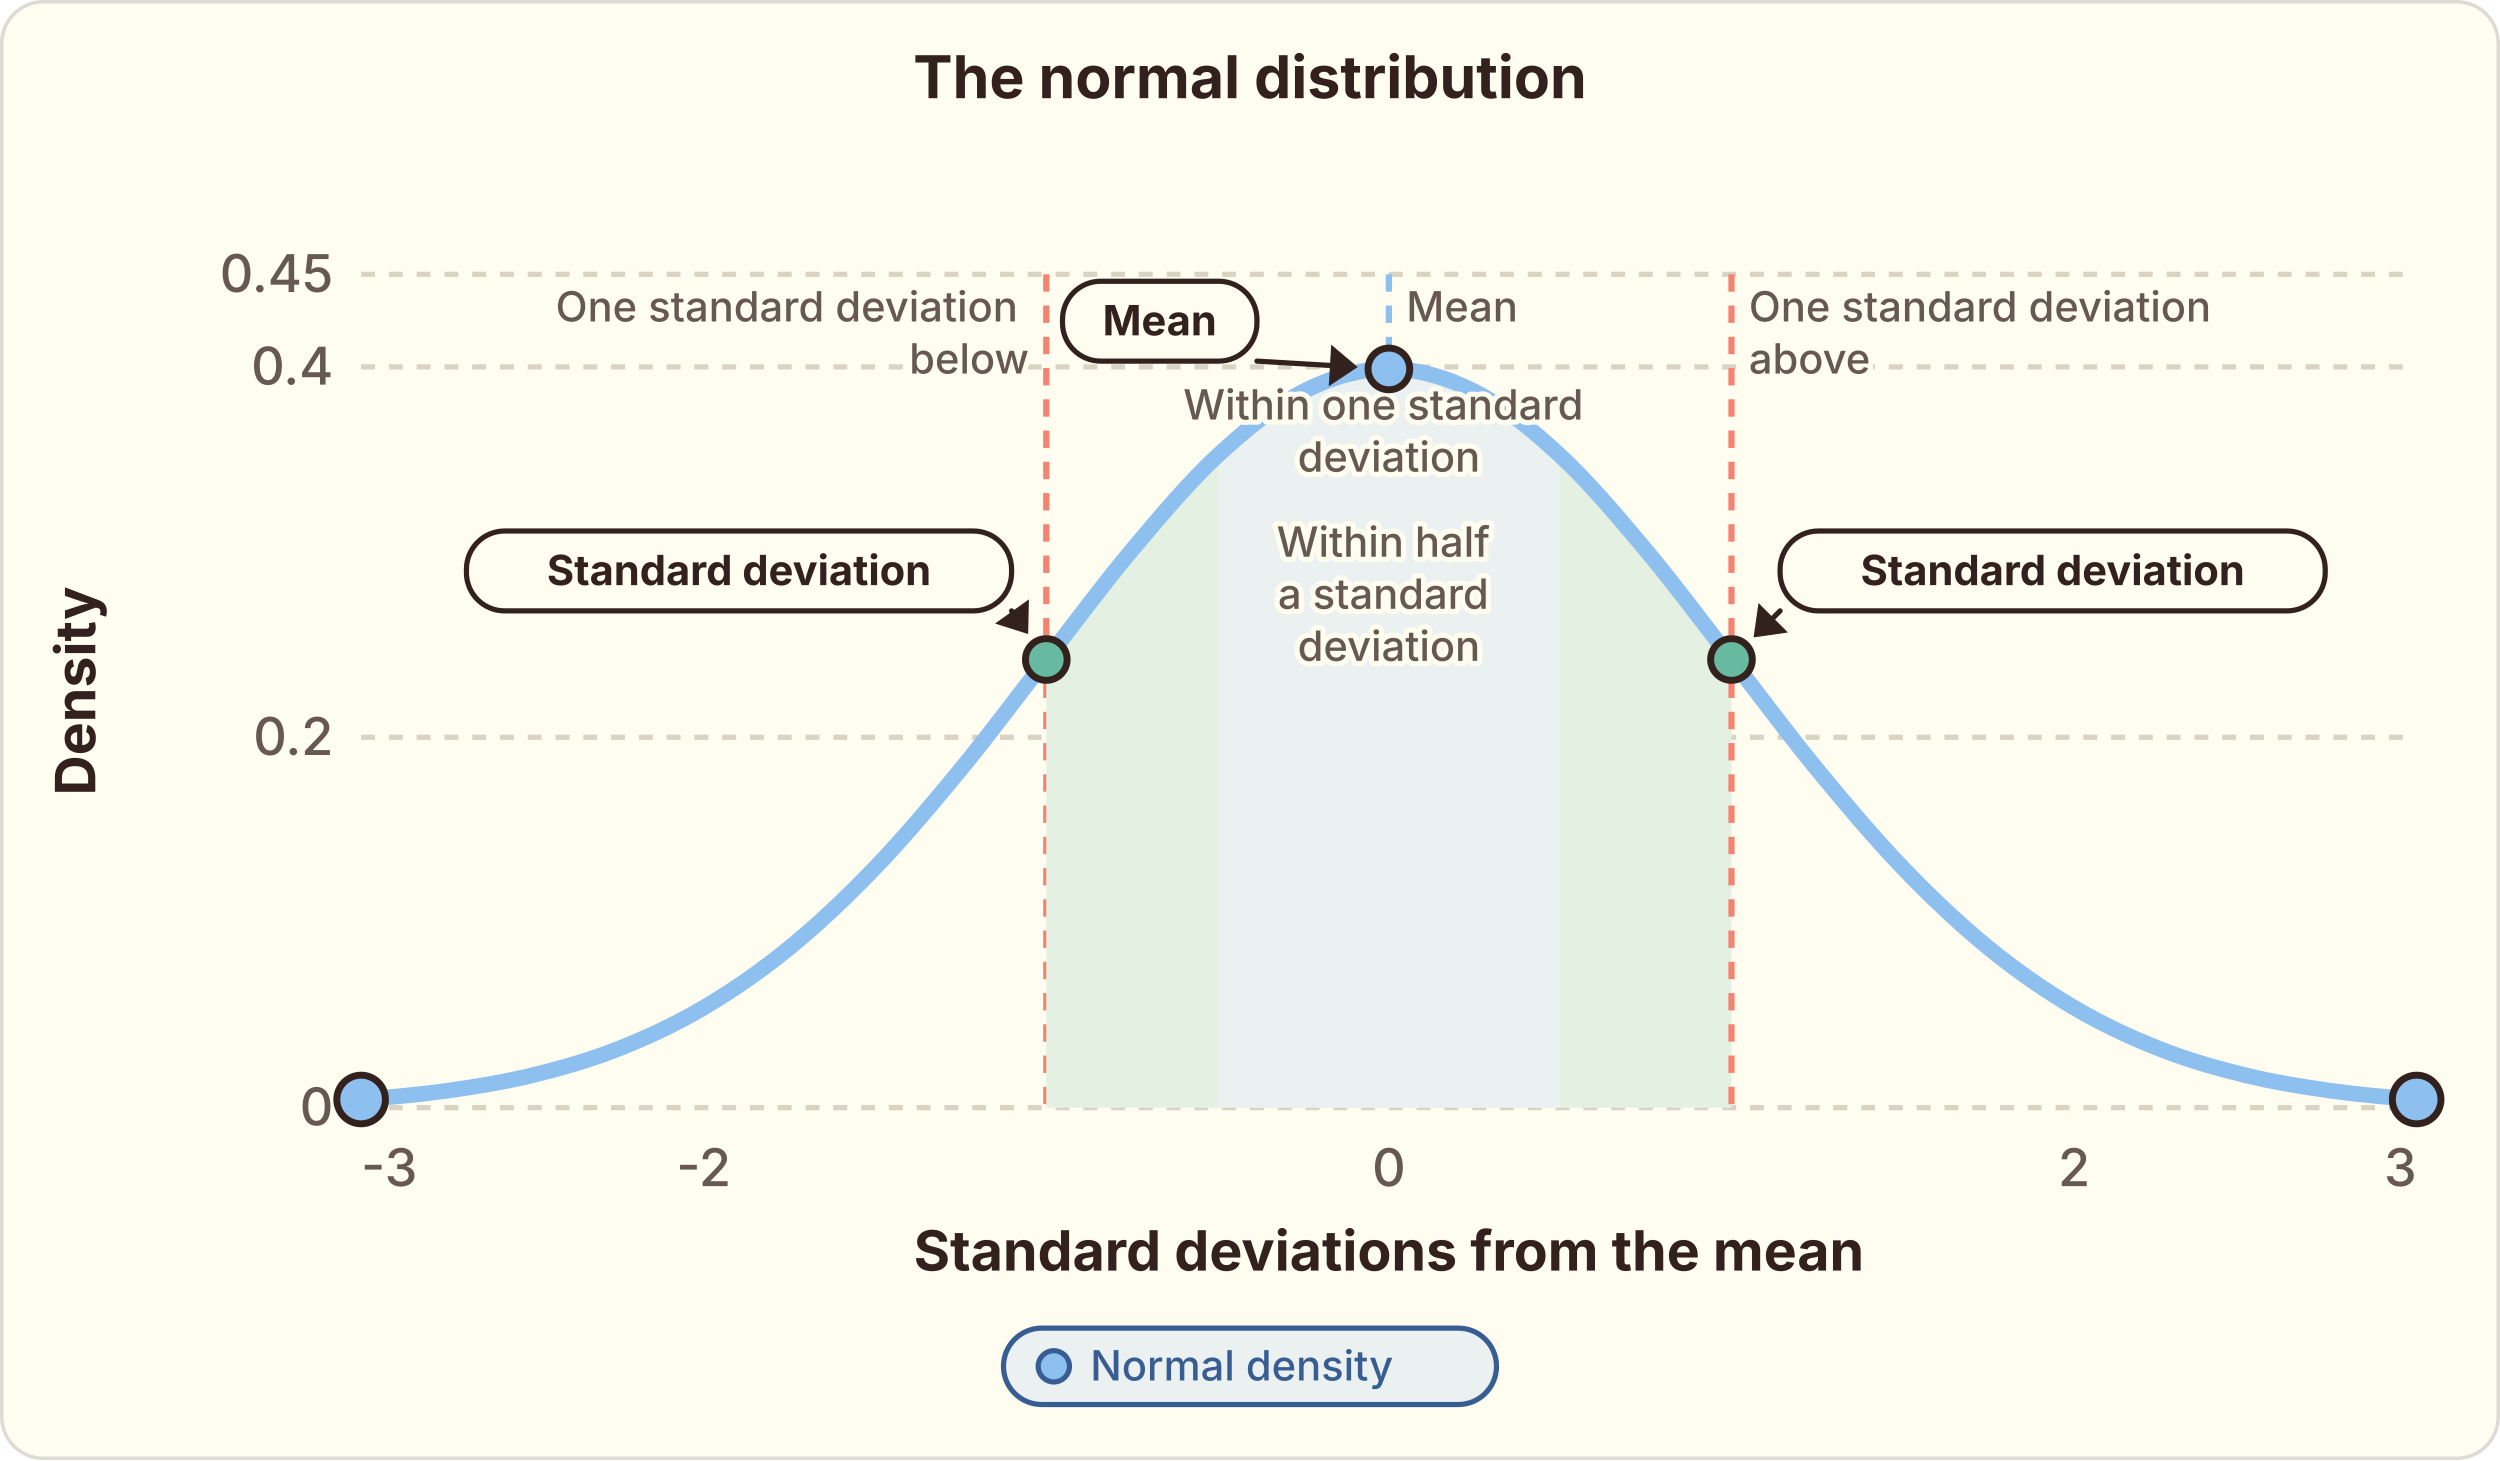
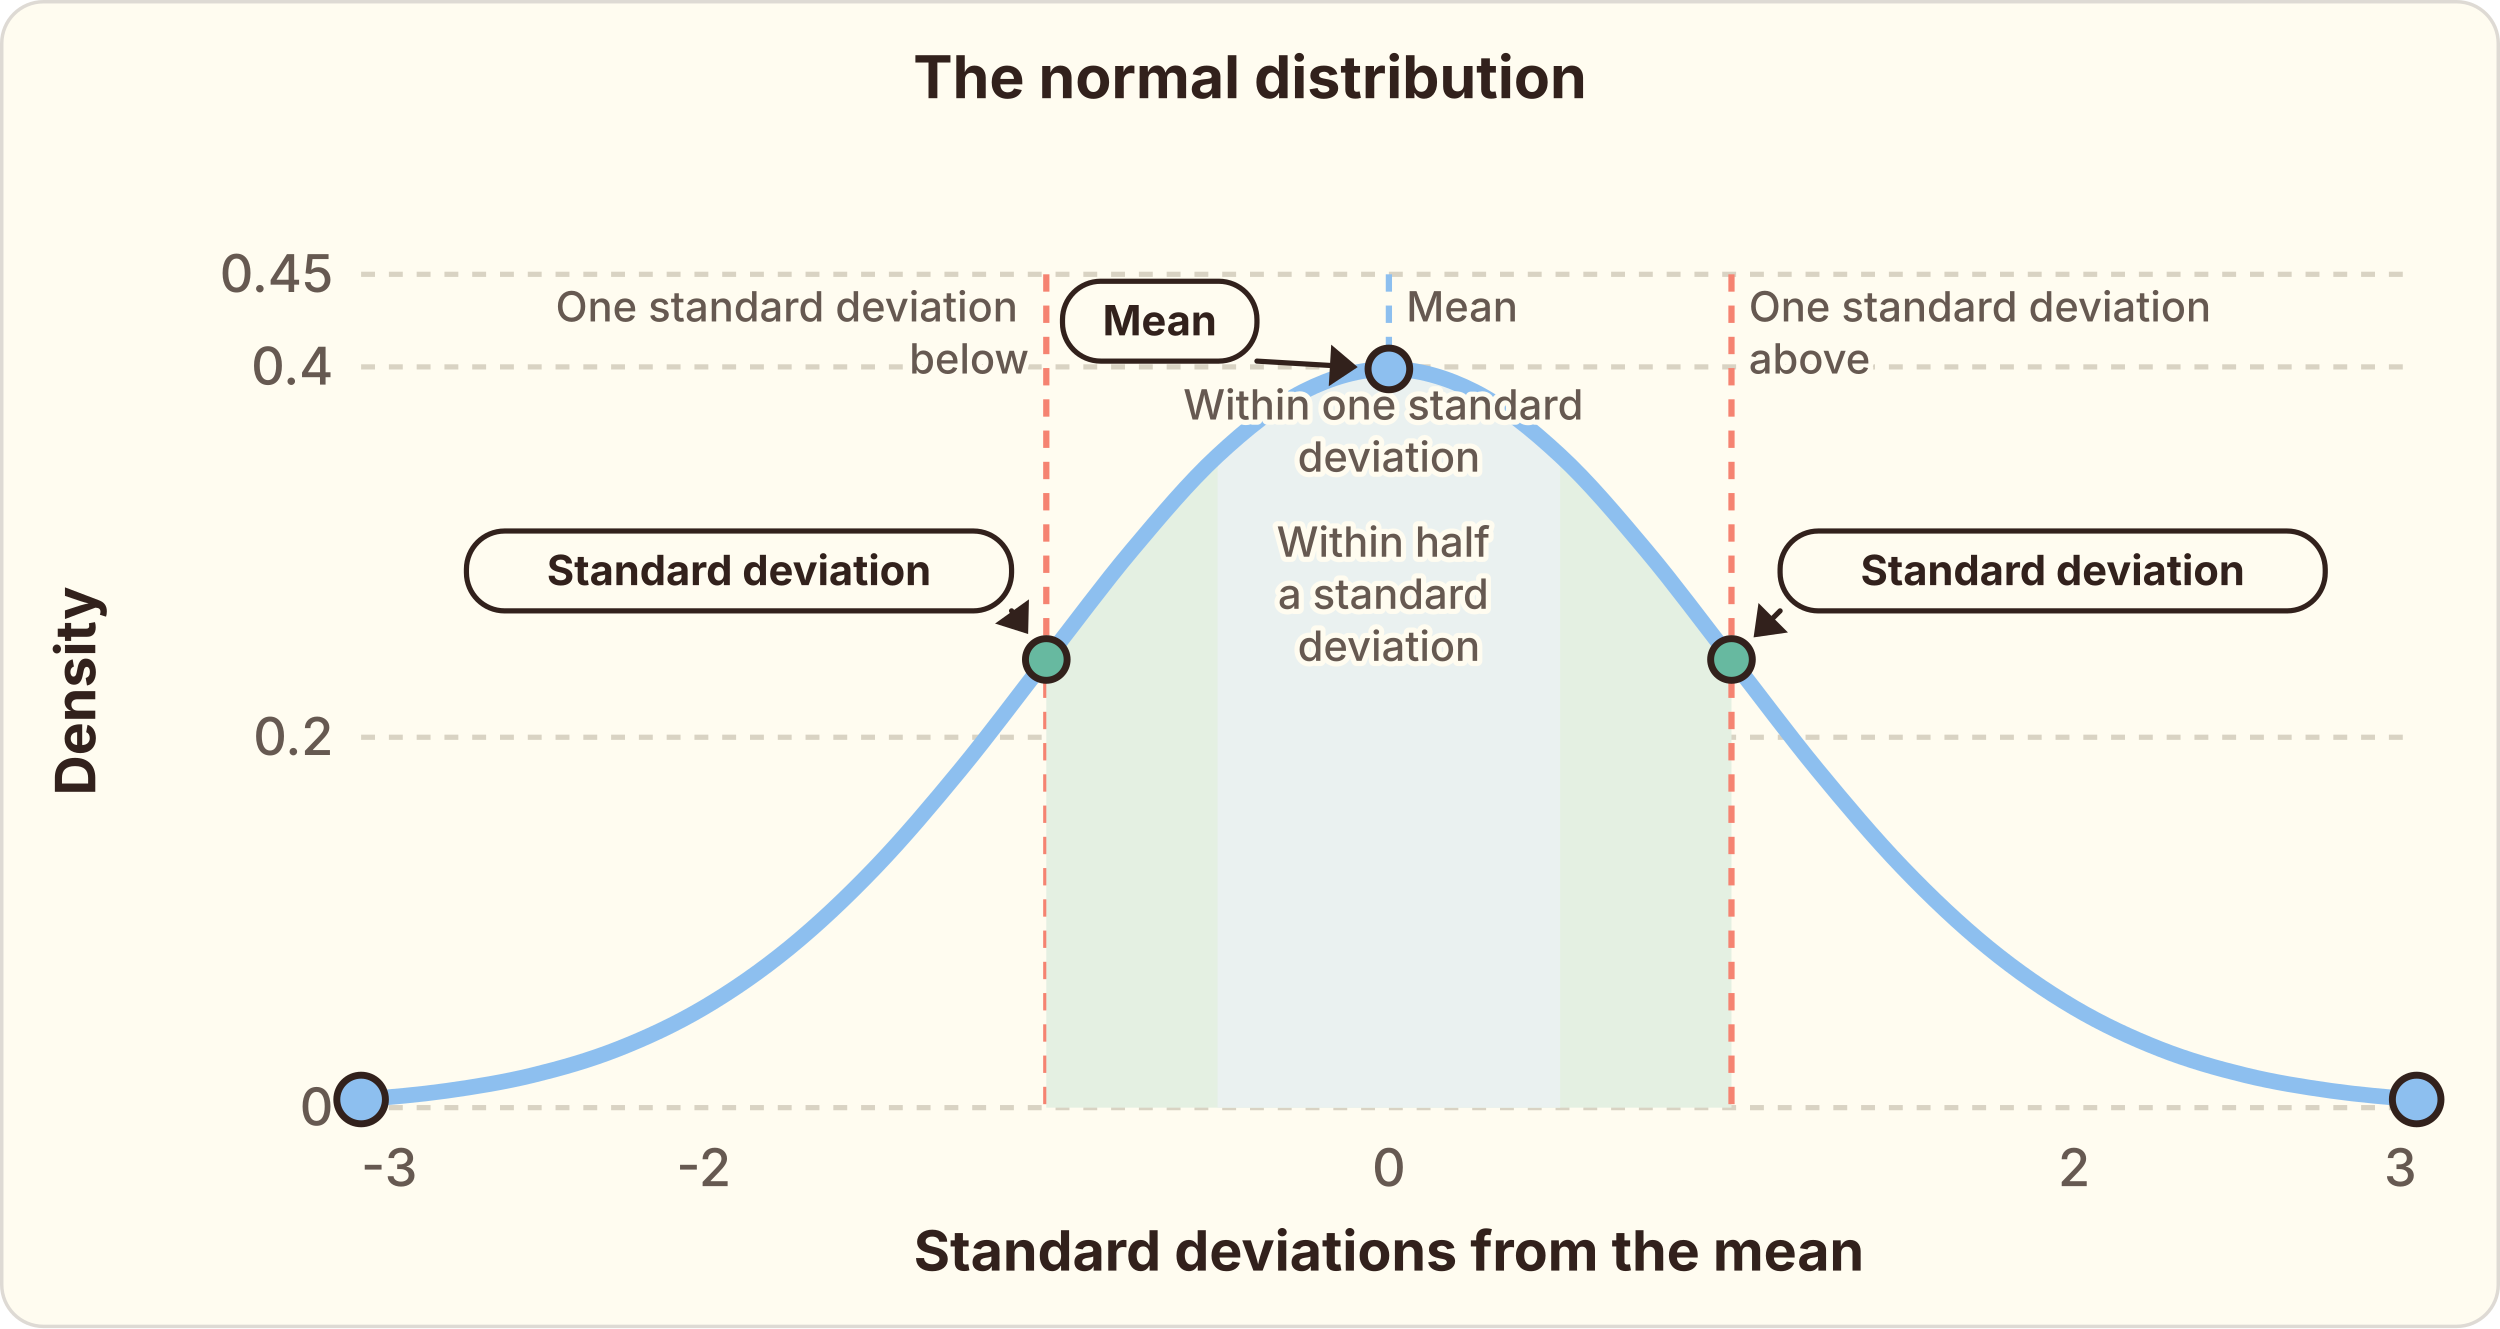
- <svg xmlns="http://www.w3.org/2000/svg" width="720" height="420.5" viewBox="0 0 720 420.5" role="img" aria-label="The normal distribution Standard deviations from the mean: -3 to 3 Density: 0 to 0.45 Normal density (line): (-3, 0.0044); (-2.75, 0.0091); (-2.5, 0.0175); (-2.25, 0.0317); (-2, 0.054); (-1.75, 0.0863); (-1.5, 0.1295); (-1.25, 0.1826); (-1, 0.242); (-0.75, 0.3011); (-0.5, 0.3521); (-0.25, 0.3867); (0, 0.3989); (0.25, 0.3867); (0.5, 0.3521); (0.75, 0.3011); (1, 0.242); (1.25, 0.1826); (1.5, 0.1295); (1.75, 0.0863); (2, 0.054); (2.25, 0.0317); (2.5, 0.0175); (2.75, 0.0091); (3, 0.0044) Mean: x = 0 One standard deviation below: x = -1 Within one standard deviation: x -1 to 1 Within half a standard deviation: x -0.5 to 0.5 One standard deviation above: x = 1 Mean: (0, 0.3989) Standard deviation: (1, 0.242) Standard deviation: (-1, 0.242)" font-family="Inter, Liberation Sans, Arial, sans-serif" style="display:block;max-width:none;margin-inline:auto;--color-ink:#32211C;--color-ink-2:#665951;--color-line:#e3e7e0;--viz-surface:#FFFCF0" data-tutor-diagram="coordinate-plot">
-   <rect x="0.5" y="0.5" width="719" height="419.5" rx="12" fill="var(--viz-surface, #FFFCF0)" stroke="var(--color-line, #dedad4)" />
+ <svg xmlns="http://www.w3.org/2000/svg" width="720" height="382.5" viewBox="0 0 720 382.5" role="img" aria-label="The normal distribution Standard deviations from the mean: -3 to 3 Density: 0 to 0.45 Normal density (line): (-3, 0.0044); (-2.75, 0.0091); (-2.5, 0.0175); (-2.25, 0.0317); (-2, 0.054); (-1.75, 0.0863); (-1.5, 0.1295); (-1.25, 0.1826); (-1, 0.242); (-0.75, 0.3011); (-0.5, 0.3521); (-0.25, 0.3867); (0, 0.3989); (0.25, 0.3867); (0.5, 0.3521); (0.75, 0.3011); (1, 0.242); (1.25, 0.1826); (1.5, 0.1295); (1.75, 0.0863); (2, 0.054); (2.25, 0.0317); (2.5, 0.0175); (2.75, 0.0091); (3, 0.0044) Mean: x = 0 One standard deviation below: x = -1 Within one standard deviation: x -1 to 1 Within half a standard deviation: x -0.5 to 0.5 One standard deviation above: x = 1 Mean: (0, 0.3989) Standard deviation: (1, 0.242) Standard deviation: (-1, 0.242)" font-family="Inter, Liberation Sans, Arial, sans-serif" style="display:block;max-width:none;margin-inline:auto;--color-ink:#32211C;--color-ink-2:#665951;--color-line:#e3e7e0;--viz-surface:#FFFCF0" data-tutor-diagram="coordinate-plot">
+   <rect x="0.5" y="0.5" width="719" height="381.5" rx="12" fill="var(--viz-surface, #FFFCF0)" stroke="var(--color-line, #dedad4)" />
  <text x="360" y="22.5" fill="var(--color-ink, #32211c)" font-size="17" font-weight="700" text-anchor="middle">
    <tspan x="360" y="28.28">The normal distribution</tspan>
  </text>
  <g transform="translate(0 39)">
    <rect x="104" y="40" width="592" height="240" fill="none" data-tutor-plot-area="" />
    <g transform="rotate(-90 22 160)" data-tutor-plot-y-title="">
      <text x="22" y="160" fill="var(--color-ink, #32211c)" font-size="16" font-weight="700" text-anchor="middle">
        <tspan x="22" y="165.44">Density</tspan>
      </text>
    </g>
    <line x1="104" x2="696" y1="280" y2="280" stroke="#D9D3C3" stroke-width="1.5" stroke-dasharray="4 4" data-tutor-plot-grid="" />
    <text x="96" y="280" fill="#665951" font-size="15" font-weight="500" text-anchor="end">
      <tspan x="96" y="285.1">0</tspan>
    </text>
    <line x1="104" x2="696" y1="173.333" y2="173.333" stroke="#D9D3C3" stroke-width="1.5" stroke-dasharray="4 4" data-tutor-plot-grid="" />
    <text x="96" y="173.333" fill="#665951" font-size="15" font-weight="500" text-anchor="end">
      <tspan x="96" y="178.433">0.2</tspan>
    </text>
    <line x1="104" x2="696" y1="66.667" y2="66.667" stroke="#D9D3C3" stroke-width="1.5" stroke-dasharray="4 4" data-tutor-plot-grid="" />
    <text x="96" y="66.667" fill="#665951" font-size="15" font-weight="500" text-anchor="end">
      <tspan x="96" y="71.767">0.4</tspan>
    </text>
    <line x1="104" x2="696" y1="40" y2="40" stroke="#D9D3C3" stroke-width="1.5" stroke-dasharray="4 4" data-tutor-plot-grid="" />
    <text x="96" y="40" fill="#665951" font-size="15" font-weight="500" text-anchor="end">
      <tspan x="96" y="45.1">0.45</tspan>
    </text>
    <text x="104" y="297.5" fill="#665951" font-size="15" font-weight="500" text-anchor="start">
      <tspan x="104" y="302.6">-3</tspan>
    </text>
    <text x="202.667" y="297.5" fill="#665951" font-size="15" font-weight="500" text-anchor="middle">
      <tspan x="202.667" y="302.6">-2</tspan>
    </text>
    <text x="400" y="297.5" fill="#665951" font-size="15" font-weight="500" text-anchor="middle">
      <tspan x="400" y="302.6">0</tspan>
    </text>
    <text x="597.333" y="297.5" fill="#665951" font-size="15" font-weight="500" text-anchor="middle">
      <tspan x="597.333" y="302.6">2</tspan>
    </text>
    <text x="696" y="297.5" fill="#665951" font-size="15" font-weight="500" text-anchor="end">
      <tspan x="696" y="302.6">3</tspan>
    </text>
    <text x="400" y="321.5" fill="var(--color-ink, #32211c)" font-size="16" font-weight="700" text-anchor="middle">
      <tspan x="400" y="326.94">Standard deviations from the mean</tspan>
-     </text>
-     <rect x="289" y="343.5" width="142" height="22" rx="11" fill="#EAF1F0" stroke="#375D92" stroke-width="1.5" data-tutor-plot-legend="" />
-     <circle cx="303.5" cy="354.5" r="4.5" fill="#8DBFEF" stroke="#375D92" stroke-width="1.5" />
-     <text x="314" y="354.5" fill="#375D92" font-size="12" font-weight="500" text-anchor="start">
-       <tspan x="314" y="358.58">Normal density</tspan>
    </text>
    <line x1="400" x2="400" y1="40" y2="280" stroke="#8DBFEF" stroke-width="1.8" stroke-dasharray="5 4" data-tutor-plot-reference="x:0" />
    <line x1="301.333" x2="301.333" y1="40" y2="280" stroke="#F58371" stroke-width="1.8" stroke-dasharray="5 4" data-tutor-plot-reference="x:-1" />
    <clipPath id="plot-under-1in5a4m">
      <path d="M104,277.653C112.222,276.982 120.444,276.311 128.667,275.147C136.889,273.982 145.111,272.676 153.333,270.667C161.556,268.658 169.778,266.338 178,263.093C186.222,259.849 194.444,256.053 202.667,251.2C210.889,246.347 219.111,240.684 227.333,233.973C235.556,227.262 243.778,219.493 252,210.933C260.222,202.373 268.444,192.613 276.667,182.613C284.889,172.613 293.111,161.467 301.333,150.933C309.556,140.4 317.778,129.2 326,119.413C334.222,109.627 342.444,99.822 350.667,92.213C358.889,84.604 367.111,77.92 375.333,73.76C383.556,69.6 391.778,67.253 400,67.253C408.222,67.253 416.444,69.6 424.667,73.76C432.889,77.92 441.111,84.604 449.333,92.213C457.556,99.822 465.778,109.627 474,119.413C482.222,129.2 490.444,140.4 498.667,150.933C506.889,161.467 515.111,172.613 523.333,182.613C531.556,192.613 539.778,202.373 548,210.933C556.222,219.493 564.444,227.262 572.667,233.973C580.889,240.684 589.111,246.347 597.333,251.2C605.556,256.053 613.778,259.849 622,263.093C630.222,266.338 638.444,268.658 646.667,270.667C654.889,272.676 663.111,273.982 671.333,275.147C679.556,276.311 687.778,276.982 696,277.653L696,280L104,280Z" />
    </clipPath>
    <rect x="301.333" y="40" width="197.333" height="240" fill="#E4F0E2" stroke="none" clip-path="url(#plot-under-1in5a4m)" data-tutor-plot-band="Within one standard deviation" />
    <rect x="350.667" y="40" width="98.667" height="240" fill="#EAF1F0" stroke="none" clip-path="url(#plot-under-1in5a4m)" data-tutor-plot-band="Within half a standard deviation" />
    <line x1="498.667" x2="498.667" y1="40" y2="280" stroke="#F58371" stroke-width="1.8" stroke-dasharray="5 4" data-tutor-plot-reference="x:1" />
    <path d="M104,277.653C112.222,276.982 120.444,276.311 128.667,275.147C136.889,273.982 145.111,272.676 153.333,270.667C161.556,268.658 169.778,266.338 178,263.093C186.222,259.849 194.444,256.053 202.667,251.2C210.889,246.347 219.111,240.684 227.333,233.973C235.556,227.262 243.778,219.493 252,210.933C260.222,202.373 268.444,192.613 276.667,182.613C284.889,172.613 293.111,161.467 301.333,150.933C309.556,140.4 317.778,129.2 326,119.413C334.222,109.627 342.444,99.822 350.667,92.213C358.889,84.604 367.111,77.92 375.333,73.76C383.556,69.6 391.778,67.253 400,67.253C408.222,67.253 416.444,69.6 424.667,73.76C432.889,77.92 441.111,84.604 449.333,92.213C457.556,99.822 465.778,109.627 474,119.413C482.222,129.2 490.444,140.4 498.667,150.933C506.889,161.467 515.111,172.613 523.333,182.613C531.556,192.613 539.778,202.373 548,210.933C556.222,219.493 564.444,227.262 572.667,233.973C580.889,240.684 589.111,246.347 597.333,251.2C605.556,256.053 613.778,259.849 622,263.093C630.222,266.338 638.444,268.658 646.667,270.667C654.889,272.676 663.111,273.982 671.333,275.147C679.556,276.311 687.778,276.982 696,277.653" fill="none" stroke="#8DBFEF" stroke-width="4.5" stroke-linejoin="round" stroke-linecap="round" data-tutor-plot-series="Normal density" />
    <circle cx="104" cy="277.653" r="7" fill="#8DBFEF" stroke="#32211C" stroke-width="2" data-tutor-coordinate-point="-3,0.0044" />
    <circle cx="696" cy="277.653" r="7" fill="#8DBFEF" stroke="#32211C" stroke-width="2" data-tutor-coordinate-point="3,0.0044" />
    <g stroke="#FFFCF0" stroke-width="3" stroke-linejoin="round" paint-order="stroke" data-tutor-plot-label="Mean">
      <text x="405" y="49.5" fill="#665951" font-size="12" font-weight="500" text-anchor="start">
        <tspan x="405" y="53.58">Mean</tspan>
      </text>
    </g>
    <g stroke="#FFFCF0" stroke-width="3" stroke-linejoin="round" paint-order="stroke" data-tutor-plot-label="One standard deviation below">
      <text x="296.333" y="57" fill="#665951" font-size="12" font-weight="500" text-anchor="end">
        <tspan x="296.333" y="53.58">One standard deviation</tspan>
        <tspan x="296.333" y="68.58">below</tspan>
      </text>
    </g>
    <g stroke="#FFFCF0" stroke-width="3" stroke-linejoin="round" paint-order="stroke" data-tutor-plot-label="Within one standard deviation">
      <text x="400" y="85.253" fill="#665951" font-size="12" font-weight="500" text-anchor="middle">
        <tspan x="400" y="81.833">Within one standard</tspan>
        <tspan x="400" y="96.833">deviation</tspan>
      </text>
    </g>
    <g stroke="#FFFCF0" stroke-width="3" stroke-linejoin="round" paint-order="stroke" data-tutor-plot-label="Within half a standard deviation">
      <text x="400" y="132.253" fill="#665951" font-size="12" font-weight="500" text-anchor="middle">
        <tspan x="400" y="121.333">Within half</tspan>
        <tspan x="400" y="136.333">a standard</tspan>
        <tspan x="400" y="151.333">deviation</tspan>
      </text>
    </g>
    <g stroke="#FFFCF0" stroke-width="3" stroke-linejoin="round" paint-order="stroke" data-tutor-plot-label="One standard deviation above">
      <text x="503.667" y="57" fill="#665951" font-size="12" font-weight="500" text-anchor="start">
        <tspan x="503.667" y="53.58">One standard deviation</tspan>
        <tspan x="503.667" y="68.58">above</tspan>
      </text>
    </g>
    <circle cx="400" cy="67.253" r="6" fill="#8DBFEF" stroke="#32211C" stroke-width="2" data-tutor-plot-point="0,0.3989" />
    <circle cx="498.667" cy="150.933" r="6" fill="#67B9A0" stroke="#32211C" stroke-width="2" data-tutor-plot-point="1,0.242" />
    <circle cx="301.333" cy="150.933" r="6" fill="#67B9A0" stroke="#32211C" stroke-width="2" data-tutor-plot-point="-1,0.242" />
    <g data-tutor-plot-leader="Mean">
      <g>
        <path d="M362,65L383.03,66.247" fill="none" stroke="var(--color-ink, #32211c)" stroke-width="1.5" stroke-linecap="round" stroke-linejoin="round" />
        <polygon points="391.016,66.721 382.675,72.237 383.385,60.258" fill="var(--color-ink, #32211c)" data-tutor-arrowhead="" />
      </g>
    </g>
    <rect x="306" y="42" width="56" height="23" rx="11" fill="#FFFCF0" stroke="#32211C" stroke-width="1.5" data-tutor-plot-callout="Mean" />
    <text x="334" y="53.5" fill="var(--color-ink, #32211c)" font-size="12" font-weight="700" text-anchor="middle">
      <tspan x="334" y="57.58">Mean</tspan>
    </text>
    <g data-tutor-plot-leader="Standard deviation">
      <g>
        <path d="M512.667,136.933L510.687,138.913" fill="none" stroke="var(--color-ink, #32211c)" stroke-width="1.5" stroke-linecap="round" stroke-linejoin="round" />
        <polygon points="505.031,144.569 506.445,134.67 514.93,143.155" fill="var(--color-ink, #32211c)" data-tutor-arrowhead="" />
      </g>
    </g>
    <rect x="512.667" y="113.933" width="157" height="23" rx="11" fill="#FFFCF0" stroke="#32211C" stroke-width="1.5" data-tutor-plot-callout="Standard deviation" />
    <text x="591.167" y="125.433" fill="var(--color-ink, #32211c)" font-size="12" font-weight="700" text-anchor="middle">
      <tspan x="591.167" y="129.513">Standard deviation</tspan>
    </text>
    <g data-tutor-plot-leader="Standard deviation">
      <g>
        <path d="M291.333,136.933L291.452,137.1" fill="none" stroke="var(--color-ink, #32211c)" stroke-width="1.5" stroke-linecap="round" stroke-linejoin="round" />
        <polygon points="296.102,143.61 286.57,140.587 296.335,133.612" fill="var(--color-ink, #32211c)" data-tutor-arrowhead="" />
      </g>
    </g>
    <rect x="134.333" y="113.933" width="157" height="23" rx="11" fill="#FFFCF0" stroke="#32211C" stroke-width="1.5" data-tutor-plot-callout="Standard deviation" />
    <text x="212.833" y="125.433" fill="var(--color-ink, #32211c)" font-size="12" font-weight="700" text-anchor="middle">
      <tspan x="212.833" y="129.513">Standard deviation</tspan>
    </text>
  </g>
</svg>
